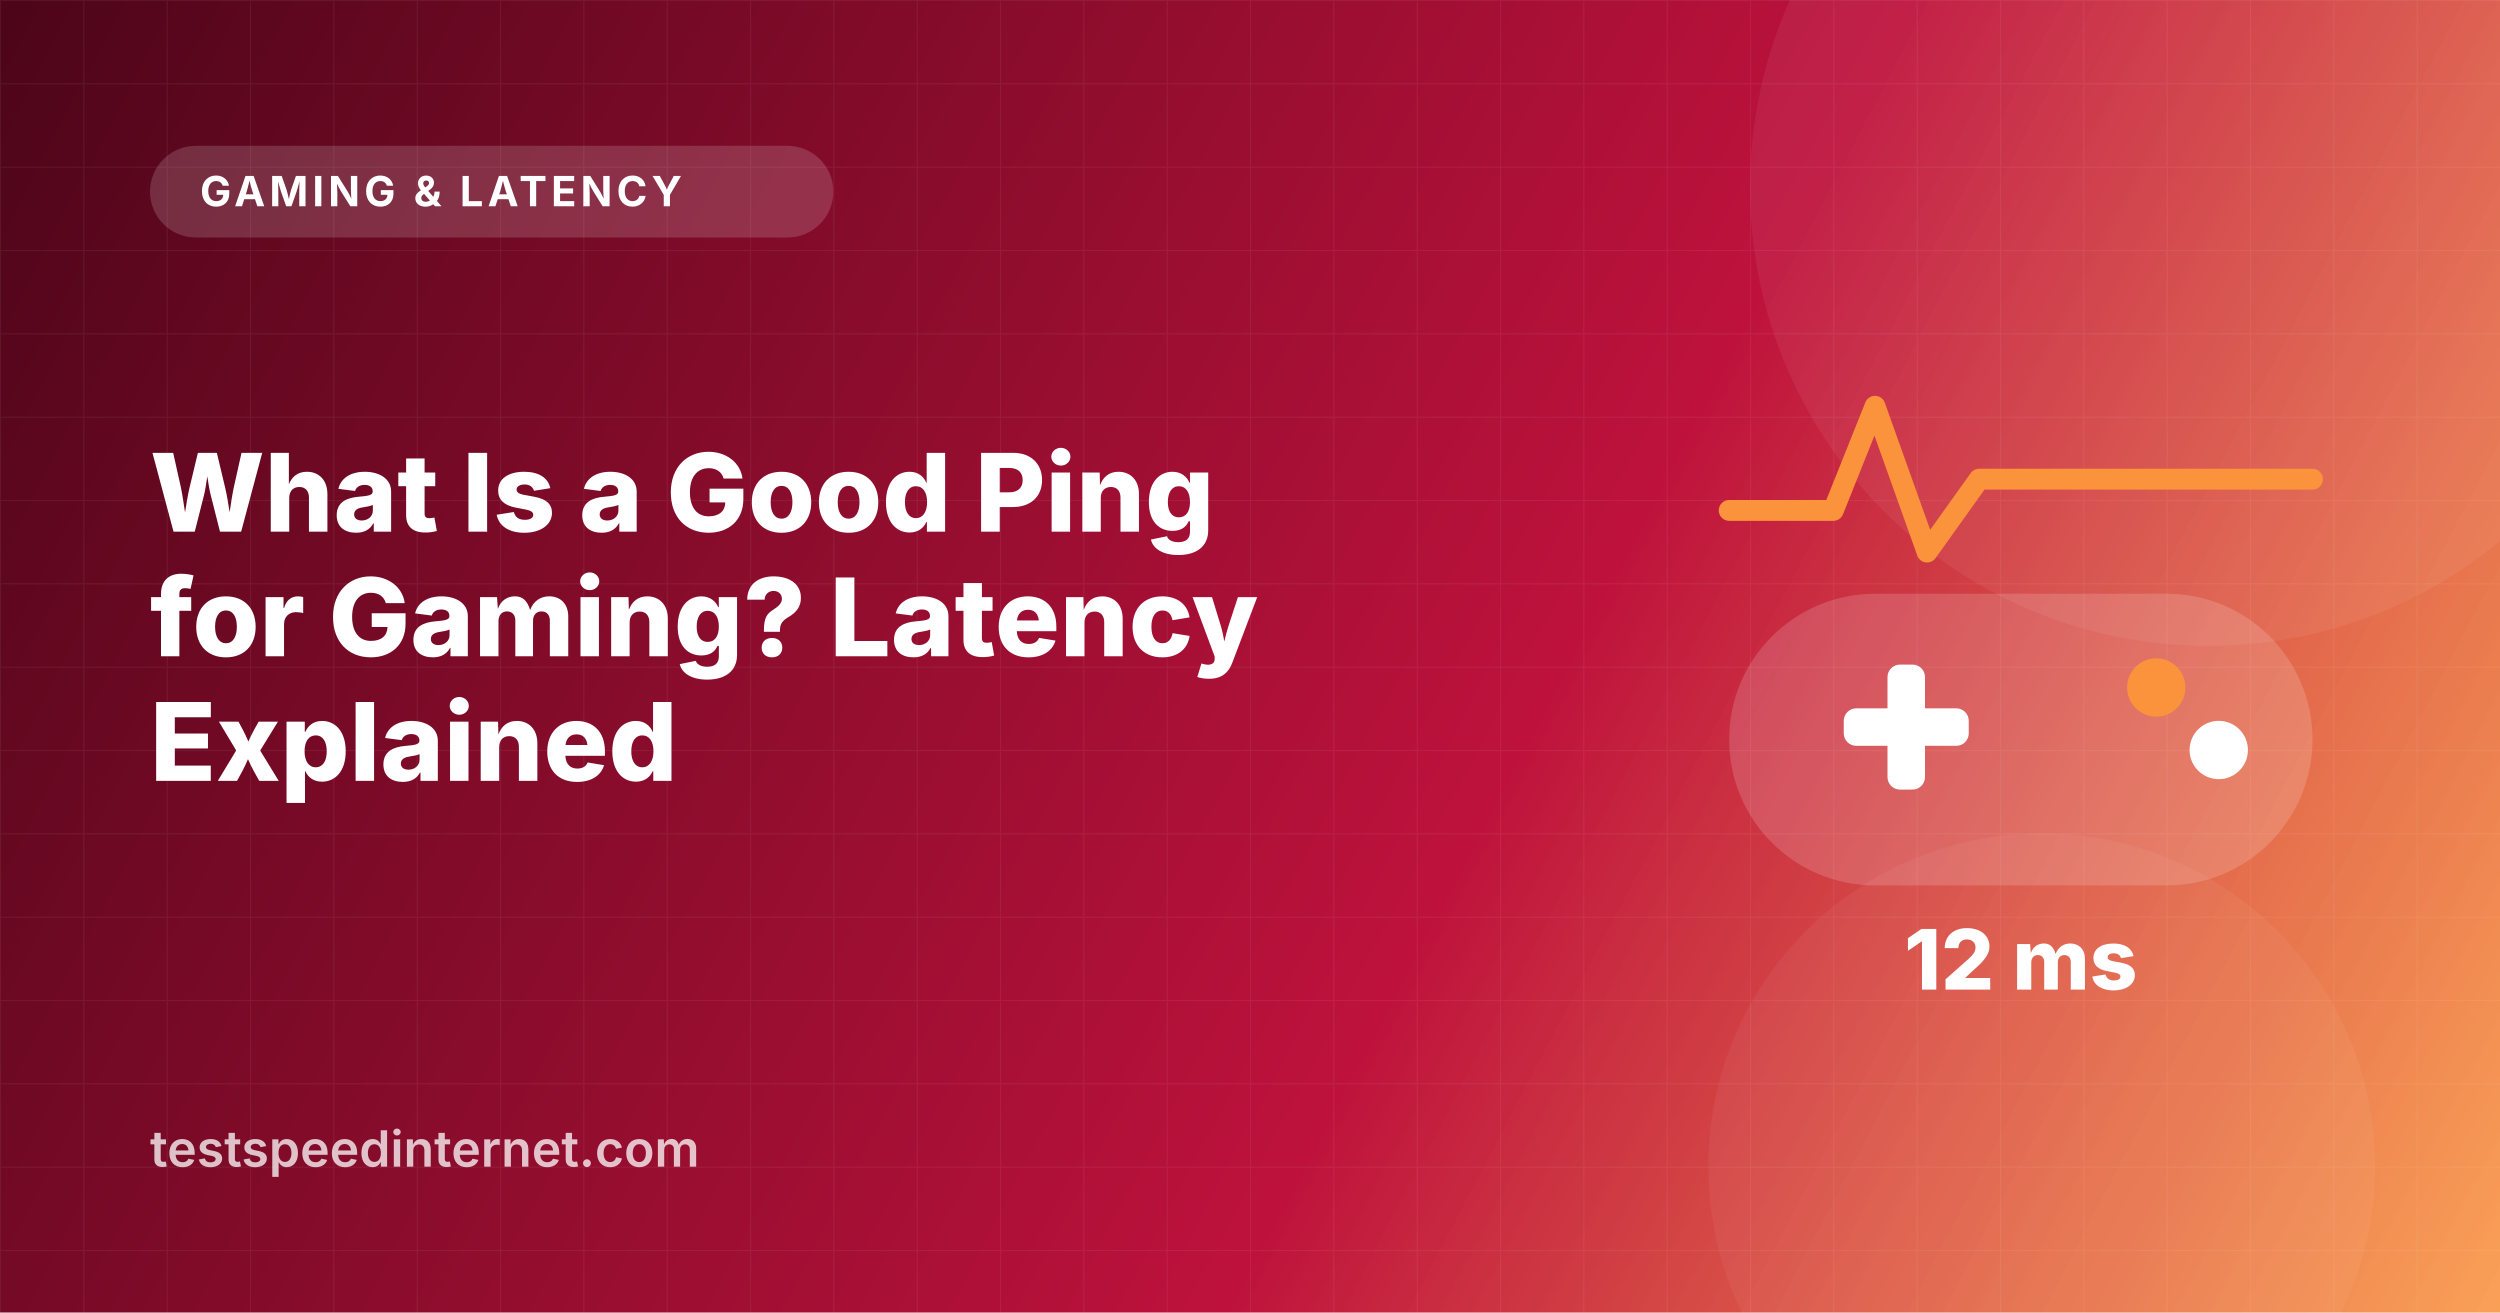
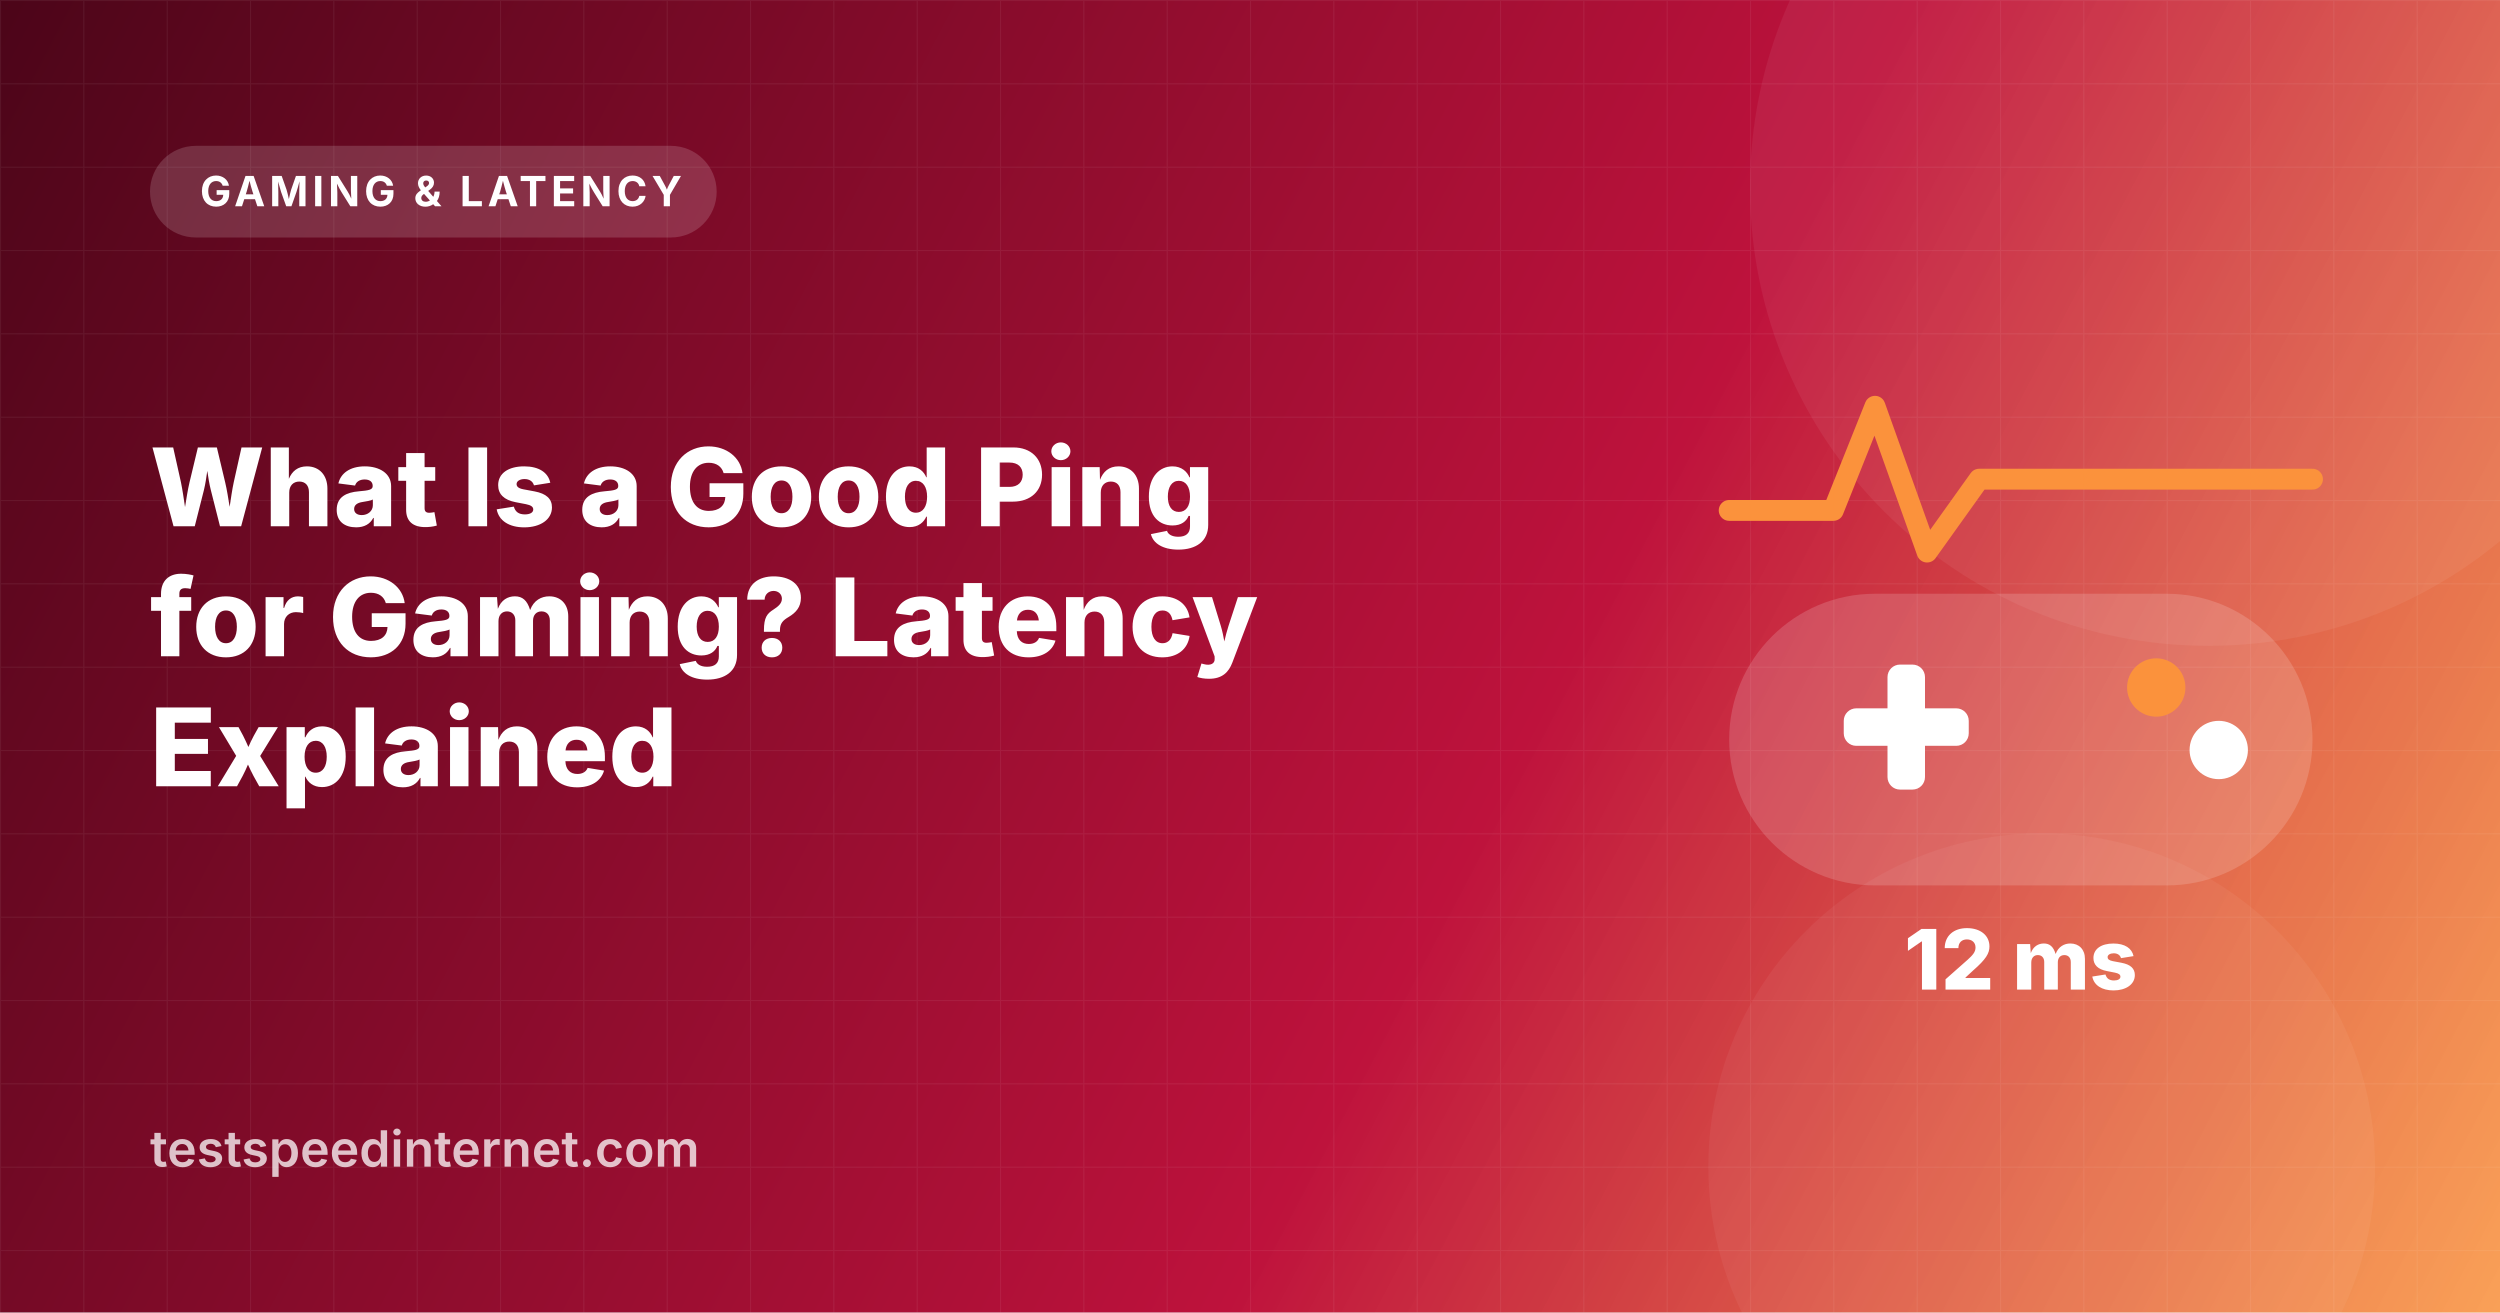
<svg xmlns="http://www.w3.org/2000/svg" width="1200" height="630" viewBox="0 0 1200 630" font-family="Inter, 'Segoe UI', Helvetica, Arial, sans-serif">
  <defs>
    <linearGradient id="bg" x1="0" y1="0" x2="1200" y2="630" gradientUnits="userSpaceOnUse">
      <stop stop-color="#4c0519" />
      <stop offset=".6" stop-color="#be123c" />
      <stop offset="1" stop-color="#fb923c" stop-opacity=".85" />
    </linearGradient>
    <pattern id="grid" width="40" height="40" patternUnits="userSpaceOnUse">
      <path d="M40 0H0V40" fill="none" stroke="#fff" stroke-opacity=".06" />
    </pattern>
  </defs>
  <rect width="1200" height="630" fill="url(#bg)" />
  <rect width="1200" height="630" fill="url(#grid)" />
  <circle cx="1060" cy="90" r="220" fill="#fff" fill-opacity=".06" />
  <circle cx="980" cy="560" r="160" fill="#fff" fill-opacity=".05" />
-   <rect x="72" y="70" width="328" height="44" rx="22" fill="#fff" fill-opacity=".16" />
+   <rect x="72" y="70" width="272" height="44" rx="22" fill="#fff" fill-opacity=".16" />
  <text x="96" y="99" font-size="20" font-weight="700" letter-spacing="2" fill="#fff">GAMING &amp; LATENCY</text>
-   <text x="72" y="255.2" font-size="52" font-weight="800" fill="#fff">What Is a Good Ping</text>
+   <text x="72" y="252.6" font-size="52" font-weight="800" fill="#fff">What Is a Good Ping</text>
  <text x="72" y="315" font-size="52" font-weight="800" fill="#fff">for Gaming? Latency</text>
-   <text x="72" y="374.8" font-size="52" font-weight="800" fill="#fff">Explained</text>
+   <text x="72" y="377.4" font-size="52" font-weight="800" fill="#fff">Explained</text>
  <text x="72" y="560" font-size="24" font-weight="600" fill="#fff" fill-opacity=".75">testspeedinternet.com</text>
  <g transform="translate(790 135)">
    <rect x="40" y="150" width="280" height="140" rx="70" fill="#fff" fill-opacity=".16" />
    <rect x="95" y="205" width="60" height="18" rx="6" fill="#fff" />
    <rect x="116" y="184" width="18" height="60" rx="6" fill="#fff" />
    <circle cx="245" cy="195" r="14" fill="#fb923c" />
    <circle cx="275" cy="225" r="14" fill="#fff" />
    <polyline points="40,110 90,110 110,60 135,130 160,95 320,95" fill="none" stroke="#fb923c" stroke-width="10" stroke-linejoin="round" stroke-linecap="round" />
    <text x="180" y="340" text-anchor="middle" font-size="40" font-weight="800" fill="#fff">12 ms</text>
  </g>
</svg>
